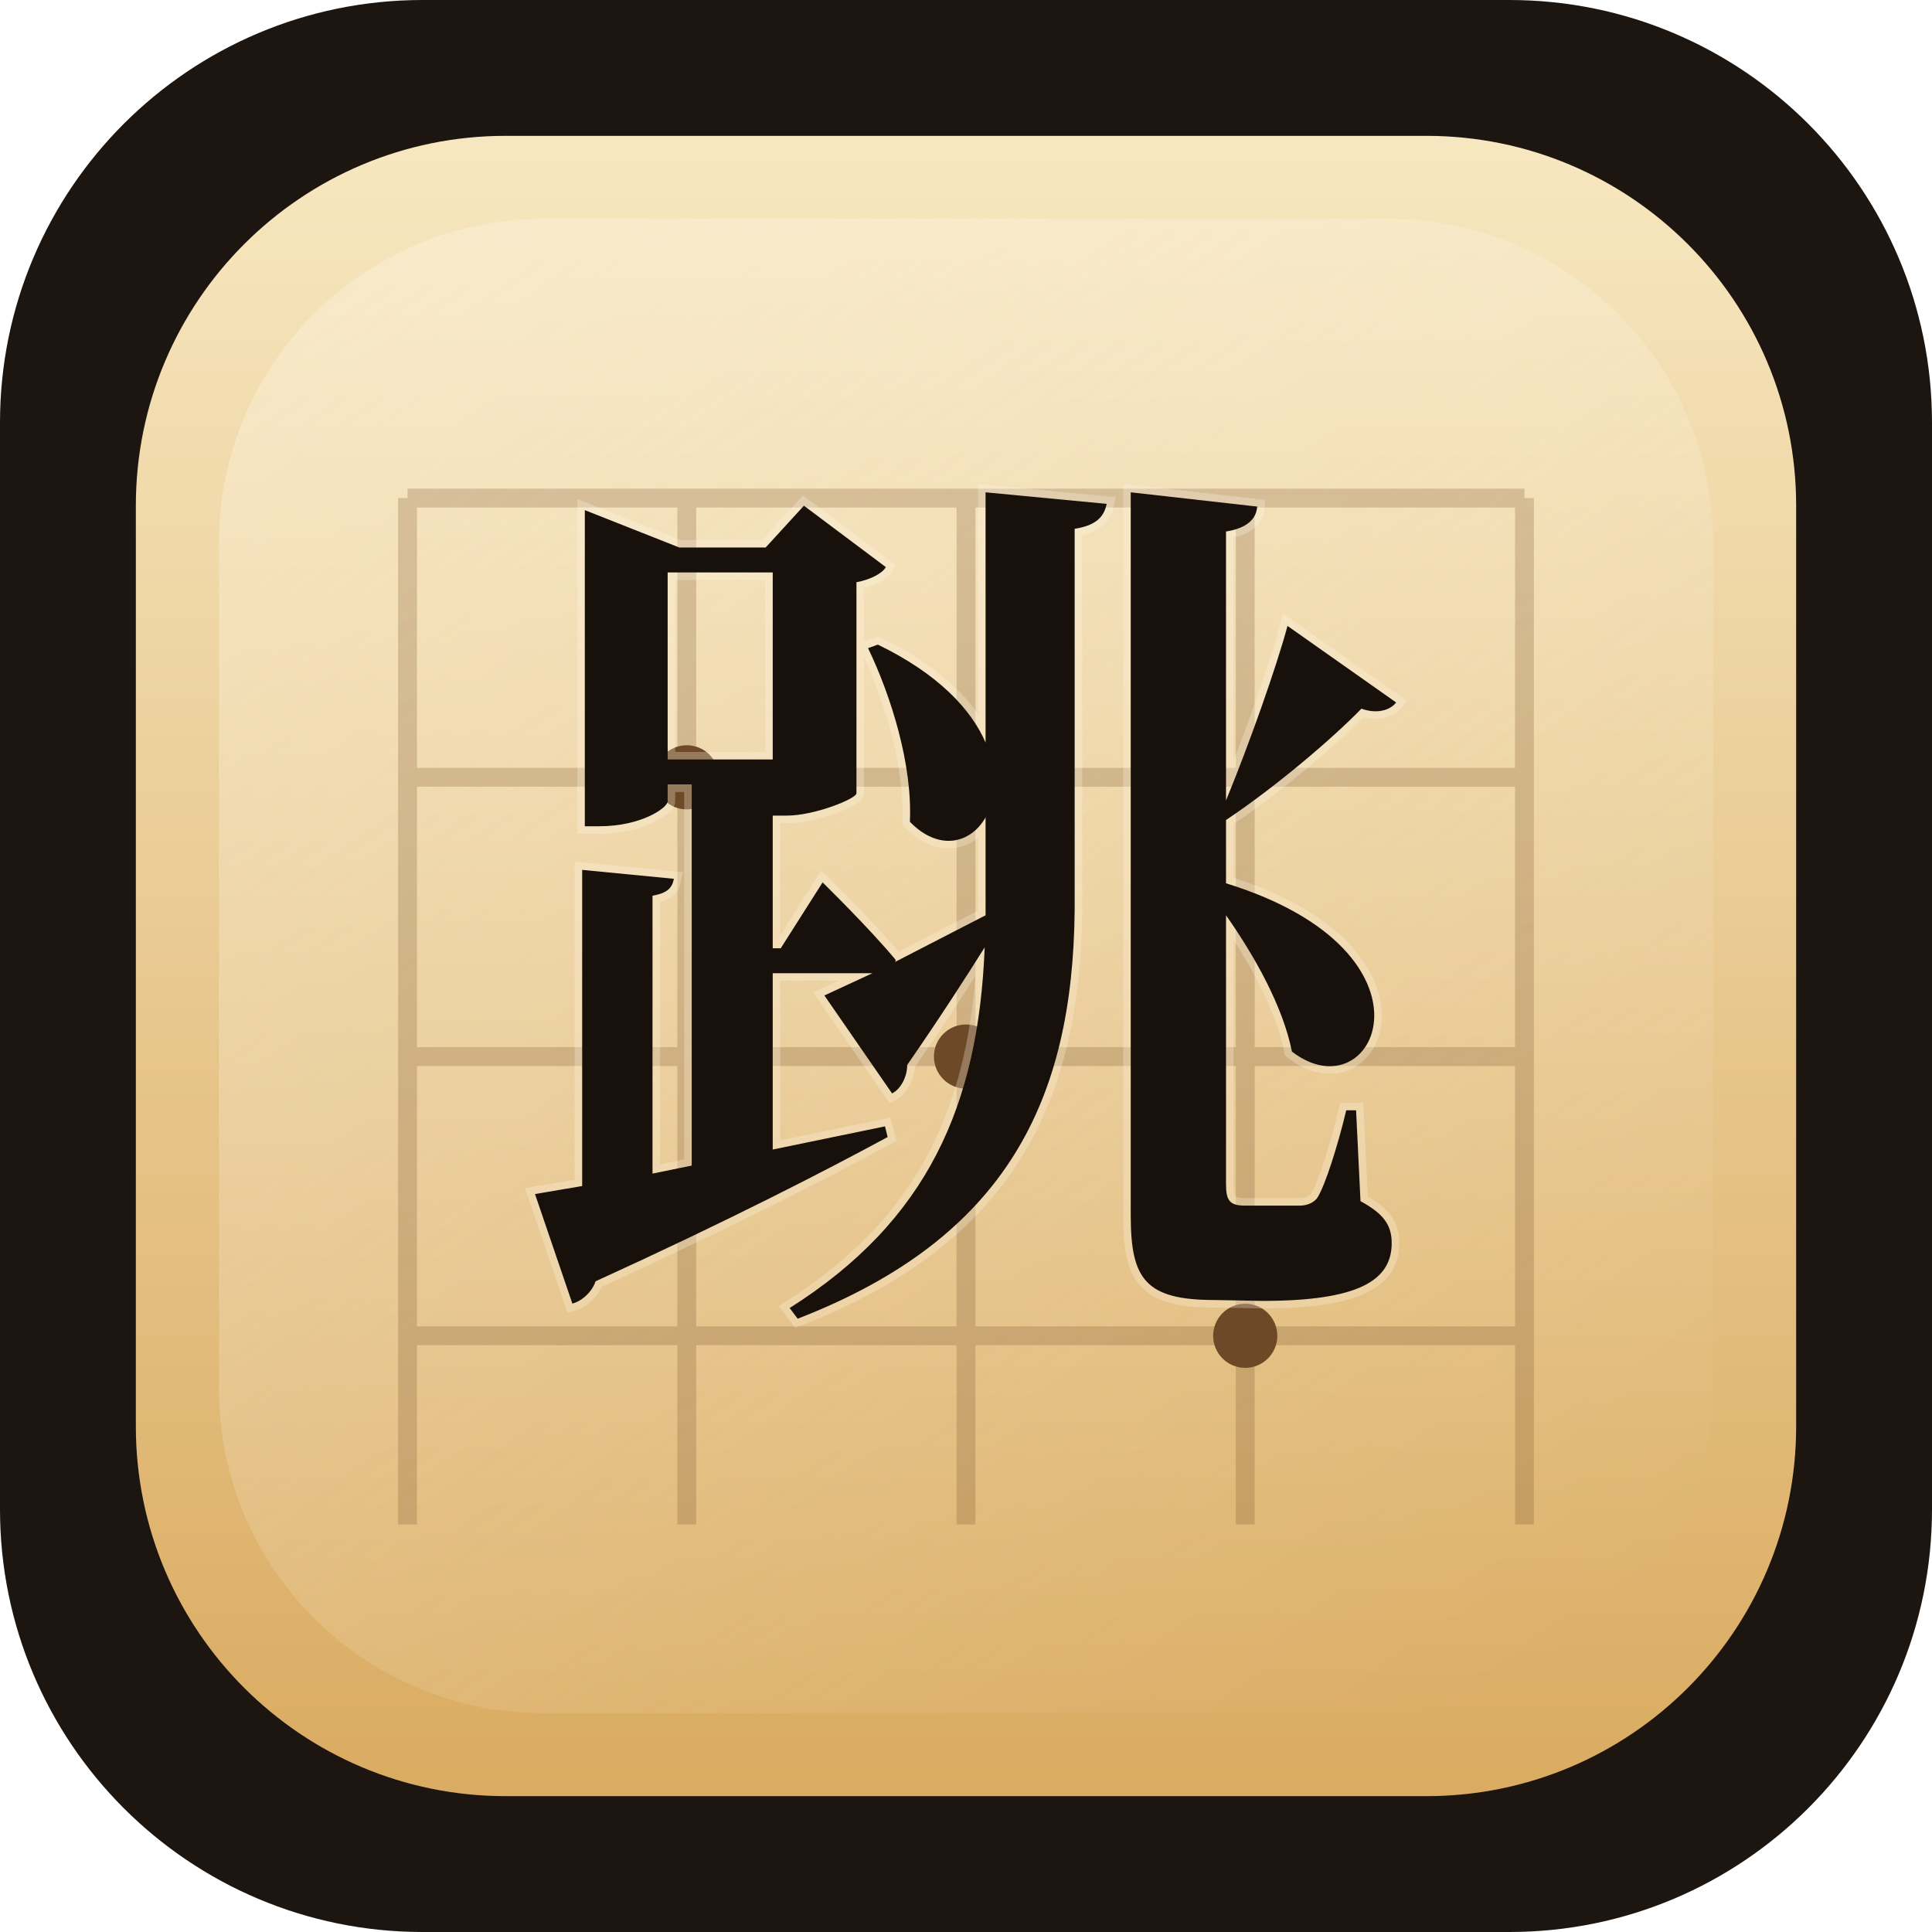
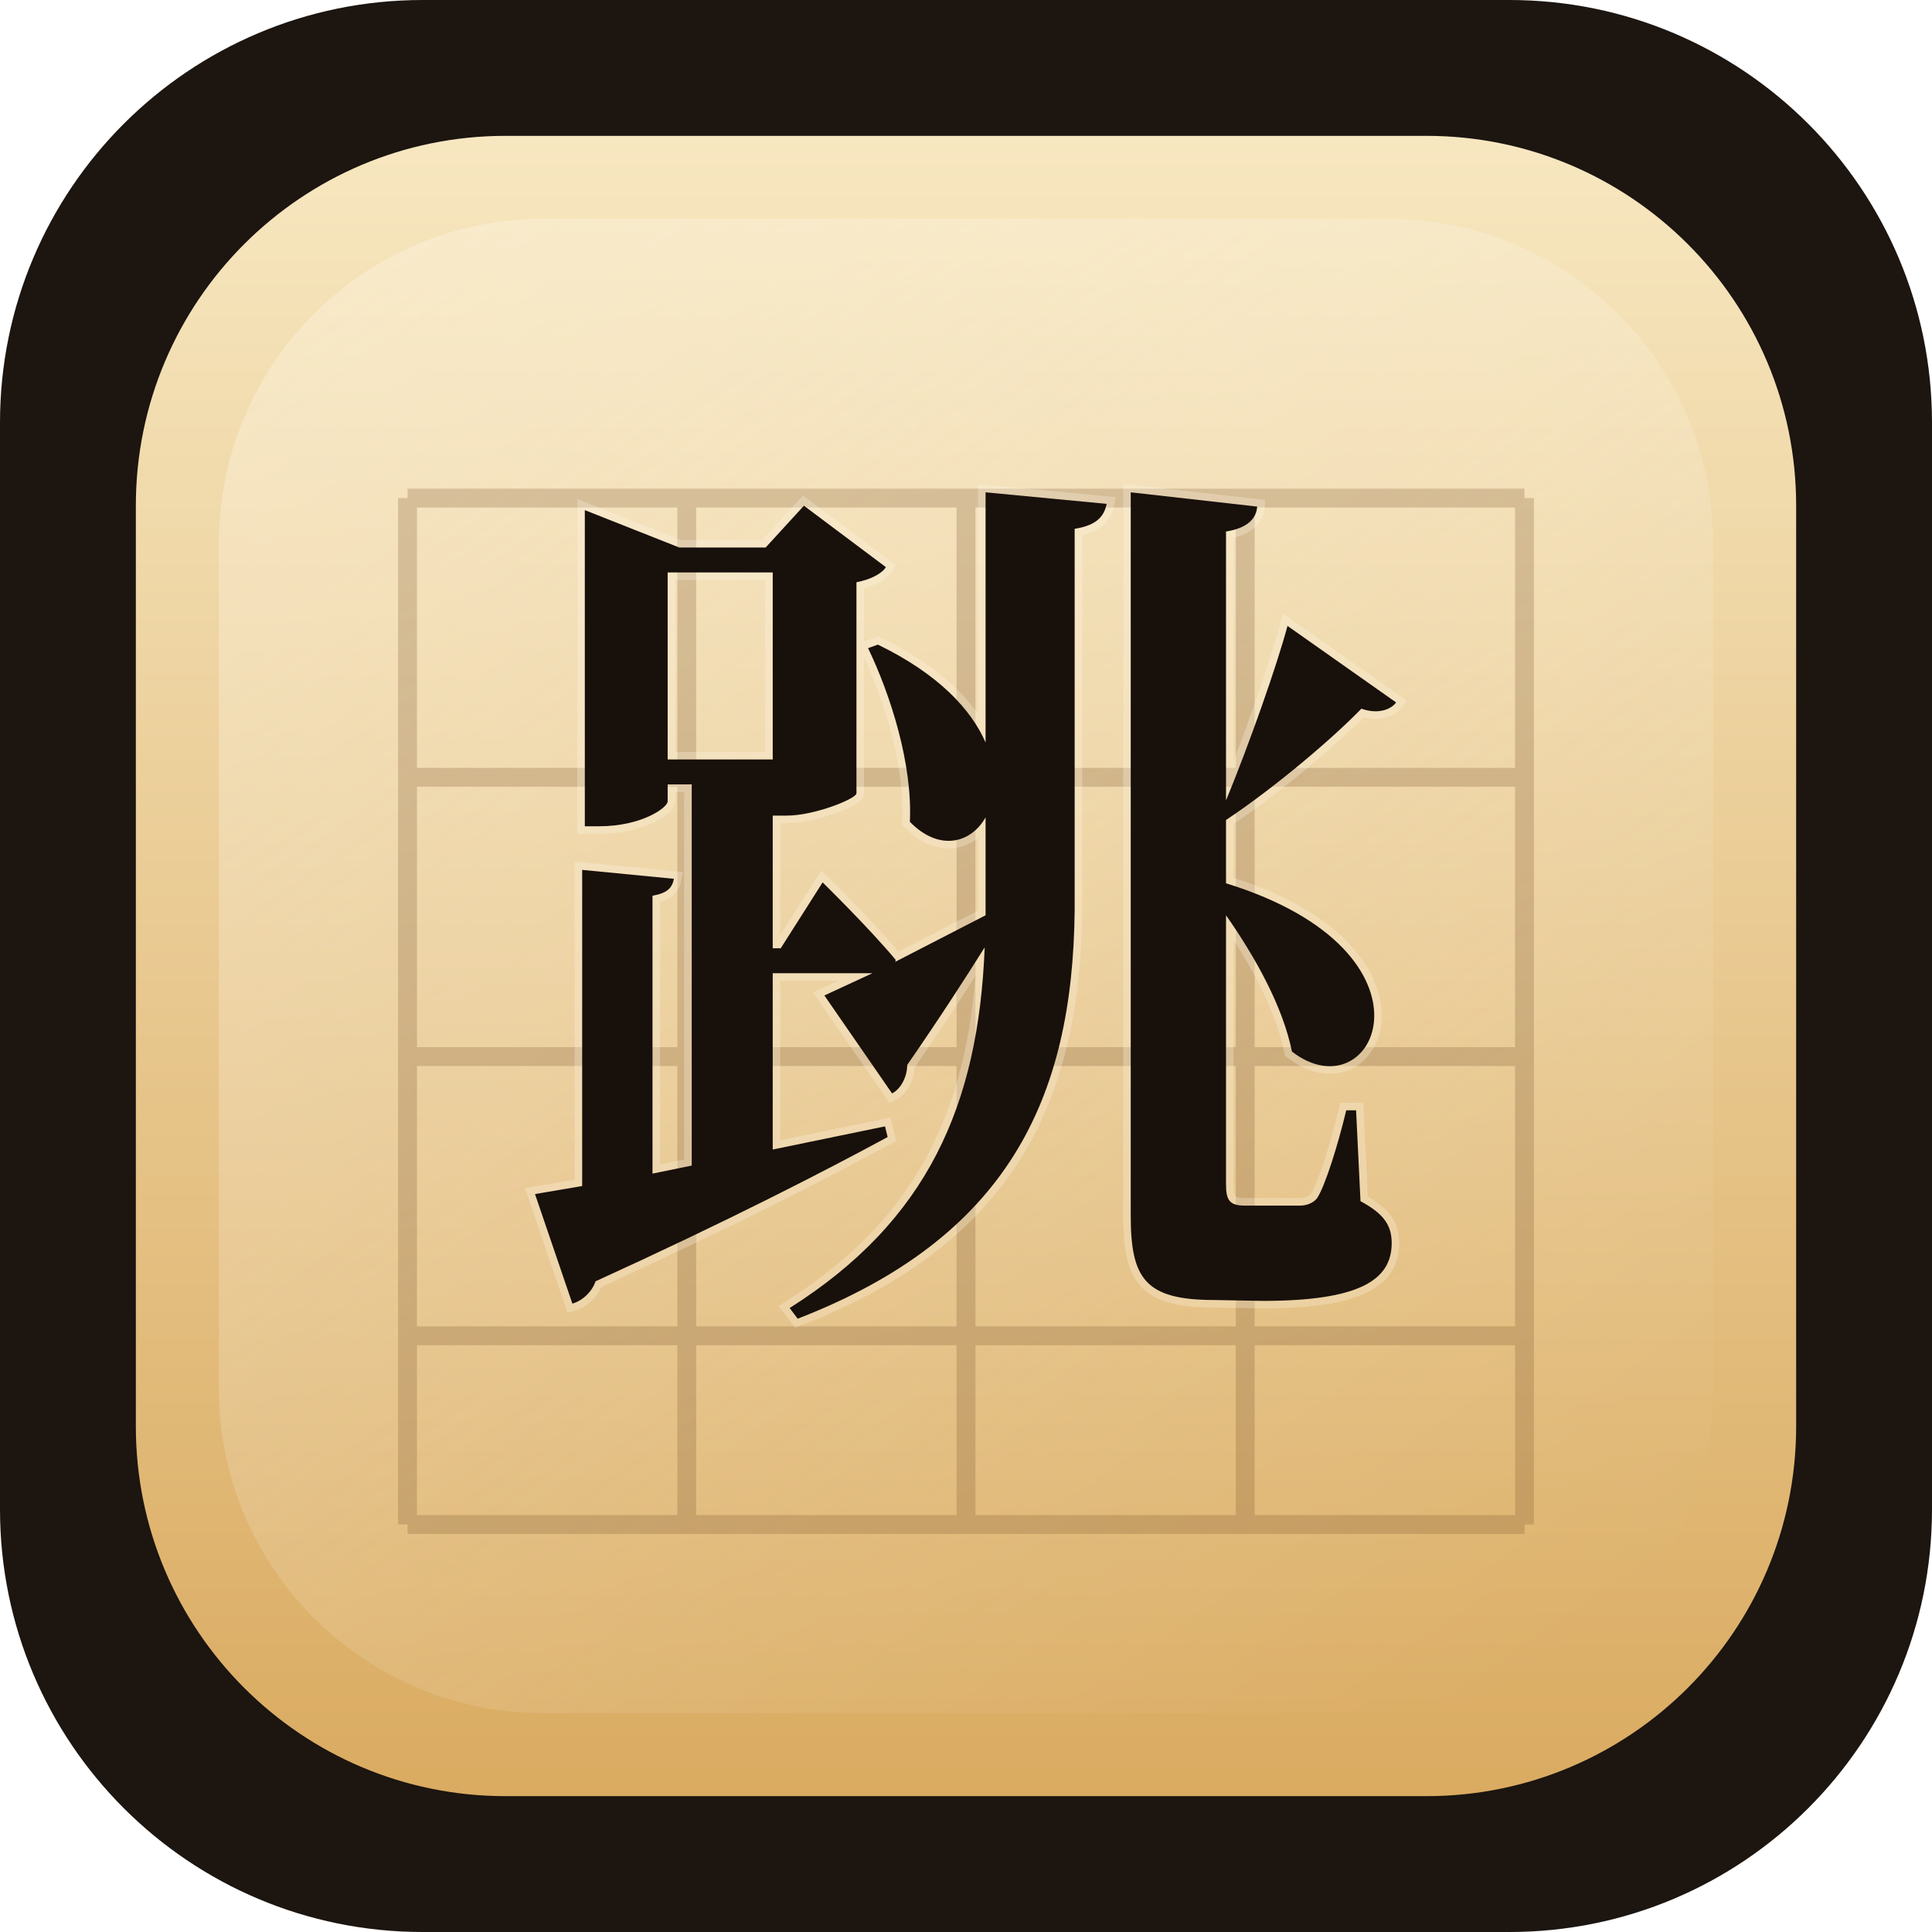
<svg xmlns="http://www.w3.org/2000/svg" width="512" height="512" viewBox="0 0 512 512" fill="none">
  <rect width="512" height="512" rx="112" fill="#1C1510" />
  <rect x="36" y="36" width="440" height="440" rx="98" fill="url(#board)" />
  <rect x="58" y="58" width="396" height="396" rx="86" fill="url(#sheen)" fill-opacity="0.34" />
  <g opacity="0.26" stroke="#7A542D" stroke-width="5">
    <line x1="108" y1="132" x2="404" y2="132" />
    <line x1="108" y1="206" x2="404" y2="206" />
    <line x1="108" y1="280" x2="404" y2="280" />
    <line x1="108" y1="354" x2="404" y2="354" />
+     <line x1="108" y1="404" x2="404" y2="404" />
    <line x1="108" y1="132" x2="108" y2="404" />
    <line x1="182" y1="132" x2="182" y2="404" />
    <line x1="256" y1="132" x2="256" y2="404" />
    <line x1="330" y1="132" x2="330" y2="404" />
    <line x1="404" y1="132" x2="404" y2="404" />
  </g>
-   <circle cx="182" cy="206" r="8.5" fill="#6D4927" />
-   <circle cx="256" cy="280" r="8.5" fill="#6D4927" />
-   <circle cx="330" cy="354" r="8.5" fill="#6D4927" />
  <text x="256" y="328" text-anchor="middle" font-size="236" font-weight="700" font-family="'Songti SC', 'Noto Serif CJK SC', serif" fill="#18100B" stroke="#FFF7E8" stroke-opacity="0.28" stroke-width="4" paint-order="stroke fill">
    跳
  </text>
  <defs>
    <linearGradient id="board" x1="256" y1="36" x2="256" y2="476" gradientUnits="userSpaceOnUse">
      <stop stop-color="#F7E7C0" />
      <stop offset="1" stop-color="#DAAB61" />
    </linearGradient>
    <linearGradient id="sheen" x1="120" y1="58" x2="392" y2="454" gradientUnits="userSpaceOnUse">
      <stop stop-color="#FFF8E8" />
      <stop offset="1" stop-color="#FFFFFF" stop-opacity="0" />
    </linearGradient>
  </defs>
</svg>
